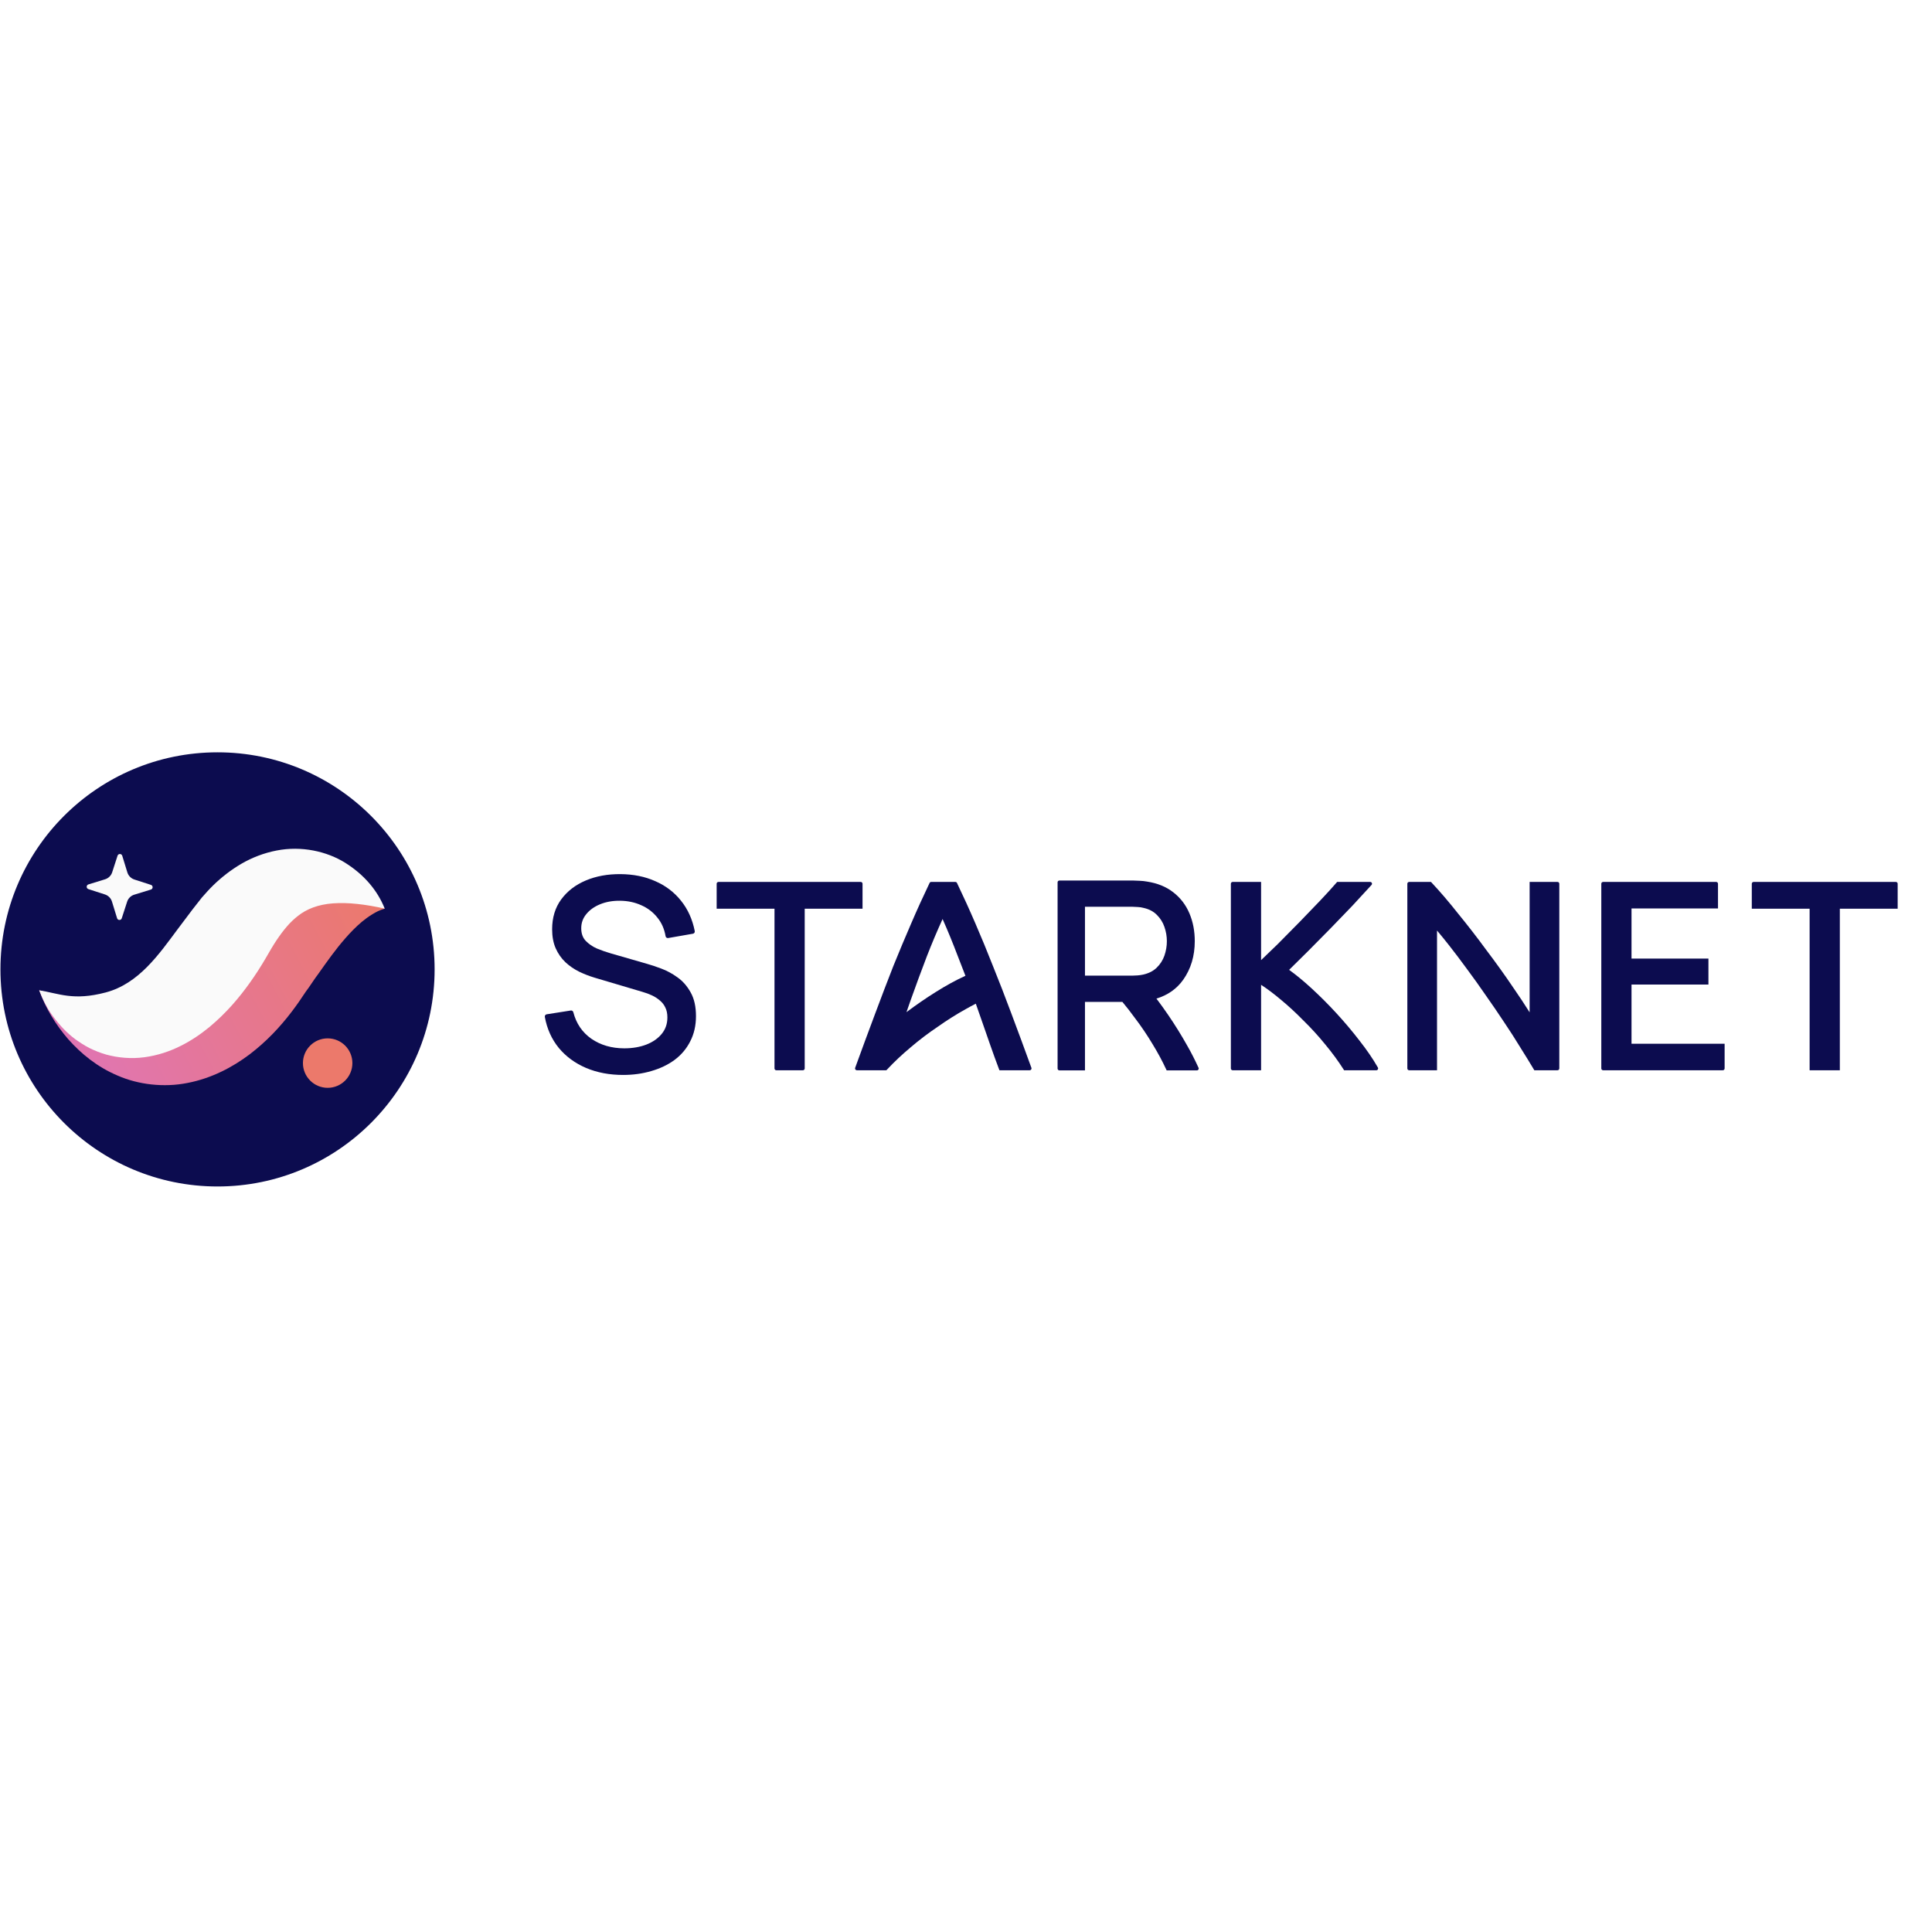
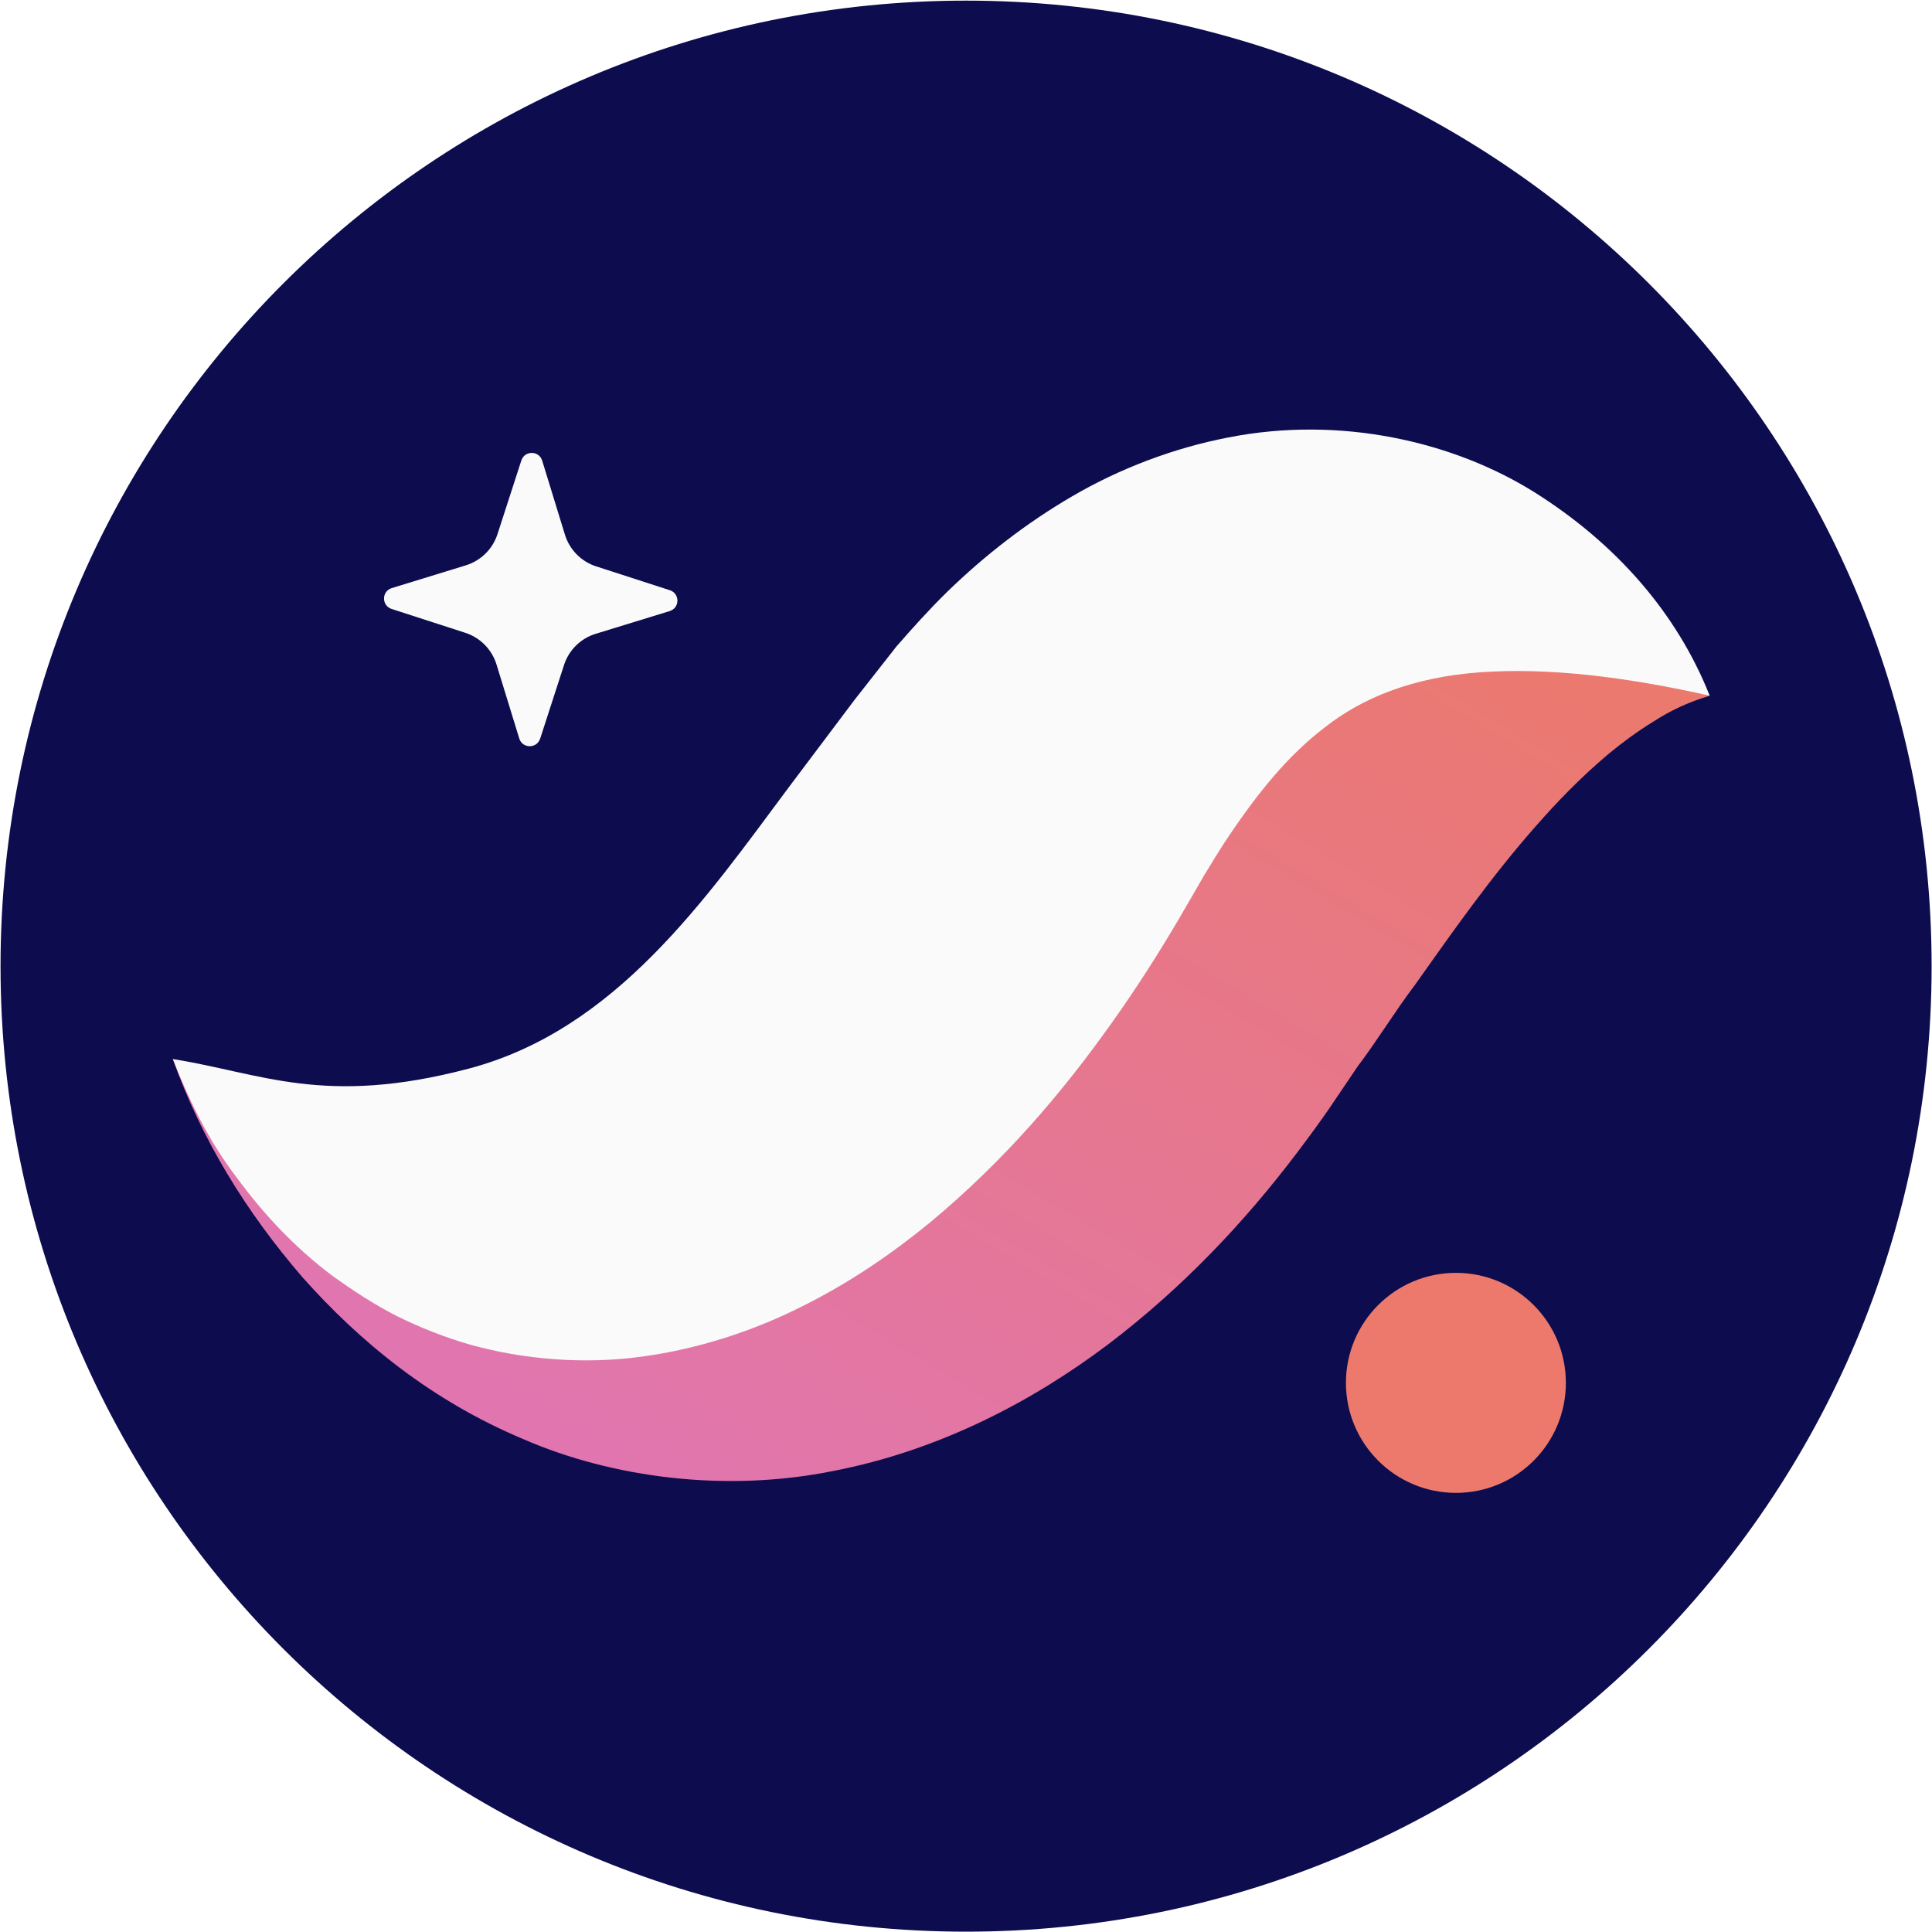
- <svg xmlns="http://www.w3.org/2000/svg" height="128" width="128" viewBox="0 0 178 41" fill="none">
-   <path fill-rule="evenodd" clip-rule="evenodd" d="M0.041 20.813C0.041 31.859 8.996 40.813 20.041 40.813C31.087 40.813 40.042 31.859 40.042 20.813C40.042 9.767 31.087 0.813 20.041 0.813C8.996 0.813 0.041 9.767 0.041 20.813Z" fill="#0C0C4F" />
-   <path fill-rule="evenodd" clip-rule="evenodd" d="M11.219 16.101L11.713 14.576C11.813 14.266 12.058 14.024 12.37 13.929L13.902 13.458C14.114 13.393 14.116 13.094 13.906 13.026L12.38 12.532C12.07 12.431 11.829 12.187 11.733 11.875L11.262 10.342C11.197 10.131 10.898 10.129 10.83 10.34L10.336 11.865C10.236 12.175 9.991 12.416 9.68 12.512L8.147 12.983C7.935 13.048 7.932 13.347 8.143 13.415L9.669 13.909C9.979 14.009 10.22 14.254 10.316 14.566L10.787 16.098C10.852 16.31 11.151 16.312 11.219 16.101Z" fill="#FAFAFA" />
-   <path fill-rule="evenodd" clip-rule="evenodd" d="M35.446 15.214C34.814 14.507 33.828 14.109 32.869 13.946C31.903 13.79 30.89 13.804 29.936 13.973C28.005 14.3 26.251 15.099 24.722 16.085C23.927 16.569 23.25 17.129 22.548 17.7C22.21 17.988 21.902 18.295 21.581 18.598L20.704 19.471C19.75 20.467 18.811 21.375 17.902 22.127C16.989 22.876 16.136 23.444 15.295 23.842C14.454 24.241 13.555 24.476 12.383 24.513C11.221 24.554 9.846 24.344 8.376 23.998C6.898 23.654 5.345 23.163 3.611 22.74C4.216 24.419 5.127 25.903 6.298 27.259C7.482 28.592 8.96 29.807 10.859 30.606C12.731 31.423 15.083 31.716 17.282 31.274C19.488 30.849 21.423 29.829 22.987 28.649C24.555 27.456 25.824 26.098 26.894 24.687C27.189 24.297 27.345 24.078 27.559 23.773L28.149 22.898C28.56 22.357 28.933 21.741 29.34 21.205C30.136 20.082 30.921 18.961 31.834 17.927C32.293 17.403 32.777 16.902 33.349 16.42C33.634 16.185 33.942 15.955 34.283 15.748C34.63 15.524 34.996 15.349 35.446 15.214Z" fill="url(#paint0_linear_2334_238532)" />
-   <path fill-rule="evenodd" clip-rule="evenodd" d="M35.446 15.213C34.767 13.5 33.505 12.059 31.811 10.995C30.128 9.942 27.79 9.405 25.472 9.863C24.328 10.084 23.219 10.511 22.245 11.078C21.277 11.644 20.408 12.324 19.657 13.054C19.282 13.421 18.941 13.803 18.603 14.187L17.726 15.305L16.371 17.105C14.645 19.42 12.785 22.134 9.734 22.938C6.738 23.727 5.439 23.028 3.611 22.739C3.945 23.603 4.359 24.441 4.921 25.178C5.472 25.93 6.122 26.637 6.931 27.243C7.34 27.534 7.772 27.821 8.251 28.064C8.728 28.299 9.243 28.506 9.792 28.662C10.885 28.962 12.115 29.067 13.306 28.906C14.498 28.747 15.637 28.369 16.633 27.867C17.636 27.371 18.509 26.766 19.289 26.127C20.84 24.839 22.046 23.416 23.065 21.978C23.578 21.259 24.043 20.526 24.473 19.793L24.98 18.921C25.134 18.665 25.291 18.409 25.45 18.17C26.092 17.209 26.719 16.439 27.482 15.862C28.233 15.269 29.28 14.831 30.679 14.729C32.072 14.626 33.68 14.816 35.446 15.213Z" fill="#FAFAFA" />
-   <path fill-rule="evenodd" clip-rule="evenodd" d="M27.91 29.445C27.91 30.704 28.93 31.724 30.189 31.724C31.447 31.724 32.466 30.704 32.466 29.445C32.466 28.187 31.447 27.167 30.189 27.167C28.93 27.167 27.91 28.187 27.91 29.445Z" fill="#EC796B" />
-   <path d="M174.837 15.221V12.92C174.837 12.829 174.763 12.755 174.672 12.755H161.563C161.471 12.755 161.397 12.829 161.397 12.92V15.221H166.725V30.105H169.509V15.221H174.837Z" fill="#0C0C4F" />
-   <path d="M147.697 12.755C147.606 12.755 147.532 12.829 147.532 12.92V29.939C147.532 30.03 147.606 30.105 147.697 30.105H158.729C158.82 30.105 158.894 30.03 158.894 29.939V27.663H150.316V22.21H157.403V19.818H150.316V15.196H158.283V12.92C158.283 12.829 158.209 12.755 158.118 12.755H147.697Z" fill="#0C0C4F" />
-   <path d="M141.3 30.003L141.36 30.105H143.498C143.59 30.105 143.663 30.03 143.663 29.939V12.92C143.663 12.829 143.59 12.755 143.498 12.755H140.929V24.77C140.483 24.06 139.965 23.278 139.375 22.425C138.624 21.315 137.816 20.188 136.951 19.046C136.102 17.887 135.237 16.769 134.355 15.691C133.489 14.597 132.671 13.639 131.901 12.82L131.84 12.755H129.827C129.736 12.755 129.662 12.829 129.662 12.92V29.939C129.662 30.03 129.736 30.105 129.827 30.105H132.397V17.233C132.748 17.648 133.122 18.107 133.519 18.612C134.055 19.294 134.607 20.026 135.176 20.806L135.177 20.807L135.177 20.808C135.746 21.571 136.315 22.367 136.884 23.196L136.884 23.197L136.885 23.198C137.471 24.028 138.031 24.849 138.568 25.662L138.568 25.662L138.569 25.663C139.105 26.459 139.6 27.23 140.055 27.977L140.055 27.978L140.056 27.98C140.528 28.728 140.943 29.403 141.3 30.003Z" fill="#0C0C4F" />
-   <path d="M126.3 13.1L126.363 13.031C126.46 12.925 126.384 12.755 126.241 12.755H123.193L123.132 12.826C122.727 13.296 122.224 13.847 121.623 14.481L121.623 14.481C121.037 15.1 120.41 15.751 119.743 16.434C119.076 17.118 118.401 17.801 117.717 18.485C117.17 19.018 116.66 19.51 116.187 19.96V12.755H113.568C113.477 12.755 113.403 12.829 113.403 12.92V29.939C113.403 30.03 113.477 30.105 113.568 30.105H116.187V22.234C116.762 22.61 117.349 23.05 117.949 23.555L117.95 23.556L117.951 23.556C118.678 24.154 119.39 24.809 120.085 25.521L120.087 25.523L120.089 25.524C120.8 26.219 121.471 26.955 122.101 27.731L122.102 27.732L122.103 27.733C122.733 28.492 123.29 29.251 123.774 30.009L123.835 30.105H126.805C126.932 30.105 127.012 29.967 126.948 29.857L126.913 29.795C126.467 29.019 125.908 28.205 125.235 27.352C124.58 26.5 123.875 25.665 123.122 24.846C122.369 24.027 121.599 23.257 120.812 22.536C120.1 21.883 119.419 21.322 118.77 20.855C119.322 20.316 119.907 19.738 120.526 19.119C121.21 18.435 121.895 17.742 122.58 17.04C123.281 16.323 123.95 15.63 124.586 14.961L124.587 14.96L124.588 14.959C125.224 14.275 125.794 13.655 126.3 13.1Z" fill="#0C0C4F" />
-   <path fill-rule="evenodd" clip-rule="evenodd" d="M97.603 12.625C97.511 12.625 97.438 12.699 97.438 12.79V29.95C97.438 30.041 97.511 30.115 97.603 30.115H99.961V23.806H103.407C103.795 24.27 104.173 24.756 104.541 25.263L104.543 25.265L104.544 25.267C105.147 26.057 105.704 26.882 106.216 27.741L106.217 27.742L106.217 27.743C106.68 28.503 107.085 29.254 107.43 29.996L107.486 30.115H110.277C110.397 30.115 110.476 29.992 110.427 29.883C110.106 29.18 109.758 28.491 109.372 27.82C108.846 26.882 108.271 25.953 107.644 25.034C107.286 24.509 106.92 23.999 106.546 23.504C107.588 23.185 108.411 22.61 109.007 21.774L109.008 21.774C109.723 20.763 110.077 19.573 110.077 18.215C110.077 17.282 109.915 16.428 109.587 15.656C109.257 14.873 108.761 14.224 108.1 13.712C107.444 13.197 106.636 12.87 105.683 12.723C105.461 12.682 105.232 12.657 104.995 12.649C104.765 12.633 104.563 12.625 104.392 12.625C103.668 12.625 102.944 12.625 102.221 12.625L102.221 12.625C100.681 12.624 99.142 12.624 97.603 12.625ZM107.506 18.215C107.506 18.666 107.431 19.11 107.28 19.547C107.133 19.967 106.897 20.335 106.572 20.653C106.264 20.954 105.857 21.168 105.342 21.287C105.179 21.324 105.003 21.351 104.814 21.366L104.814 21.366L104.813 21.366C104.628 21.381 104.464 21.389 104.321 21.389H99.961V15.042H104.321C104.464 15.042 104.628 15.05 104.813 15.065L104.818 15.065L104.822 15.066C105.006 15.073 105.176 15.098 105.334 15.141L105.339 15.143L105.344 15.144C105.857 15.255 106.263 15.468 106.57 15.776L106.571 15.777L106.572 15.778C106.897 16.095 107.132 16.467 107.28 16.895L107.28 16.896L107.28 16.896C107.431 17.325 107.506 17.764 107.506 18.215Z" fill="#0C0C4F" />
-   <path fill-rule="evenodd" clip-rule="evenodd" d="M91.245 27.814L91.245 27.815L91.246 27.815C91.491 28.518 91.752 29.236 92.029 29.971L92.08 30.105H94.872C94.987 30.105 95.067 29.991 95.027 29.883C94.418 28.207 93.802 26.534 93.174 24.864C92.603 23.332 92.04 21.88 91.486 20.51C90.947 19.14 90.409 17.835 89.871 16.594C89.33 15.334 88.762 14.086 88.169 12.849C88.142 12.791 88.084 12.755 88.021 12.755H85.793C85.73 12.755 85.672 12.791 85.645 12.849C85.052 14.086 84.484 15.334 83.944 16.594C83.405 17.834 82.859 19.139 82.304 20.509L82.304 20.51L82.303 20.511C81.765 21.881 81.211 23.332 80.64 24.864C80.012 26.533 79.397 28.207 78.787 29.883C78.748 29.991 78.827 30.105 78.942 30.105H81.615L81.615 30.104H81.667L81.728 30.039C82.373 29.346 83.094 28.667 83.891 28.001L83.892 28L83.892 27.999C84.692 27.316 85.527 26.683 86.395 26.099L86.397 26.097L86.399 26.096C87.254 25.492 88.115 24.95 88.981 24.469L88.982 24.469L88.983 24.468C89.295 24.291 89.602 24.125 89.904 23.972L90.488 25.641L90.489 25.642L90.489 25.642C90.749 26.374 91.001 27.098 91.245 27.814ZM88.241 19.584L88.242 19.586L88.243 19.587C88.478 20.182 88.713 20.788 88.948 21.403C88.93 21.411 88.913 21.419 88.894 21.427C88.067 21.804 87.177 22.291 86.226 22.888C85.315 23.459 84.412 24.08 83.516 24.75L83.895 23.666C84.397 22.257 84.899 20.897 85.401 19.586C85.863 18.403 86.343 17.265 86.843 16.172C87.328 17.265 87.794 18.402 88.241 19.584Z" fill="#0C0C4F" />
-   <path d="M79.468 15.221V12.92C79.468 12.829 79.394 12.755 79.302 12.755H66.194C66.102 12.755 66.028 12.829 66.028 12.92V15.221H71.356V29.939C71.356 30.03 71.43 30.105 71.521 30.105H73.975C74.066 30.105 74.14 30.03 74.14 29.939V15.221H79.468Z" fill="#0C0C4F" />
-   <path d="M54 29.893L53.999 29.893C52.99 29.463 52.15 28.849 51.484 28.05L51.483 28.048L51.483 28.048C50.824 27.238 50.395 26.285 50.197 25.191C50.187 25.136 50.199 25.08 50.231 25.035C50.264 24.989 50.313 24.959 50.368 24.95L52.588 24.6C52.693 24.584 52.794 24.649 52.82 24.753C53.09 25.801 53.645 26.615 54.487 27.205C55.342 27.789 56.35 28.085 57.52 28.085C58.278 28.085 58.956 27.968 59.556 27.737C60.164 27.499 60.635 27.164 60.979 26.738C61.318 26.319 61.488 25.822 61.488 25.238C61.488 24.876 61.424 24.58 61.305 24.341L61.302 24.335C61.186 24.081 61.024 23.869 60.815 23.696L60.809 23.691C60.6 23.504 60.359 23.346 60.086 23.217C59.807 23.085 59.516 22.976 59.213 22.891L59.211 22.89L54.781 21.575C54.288 21.427 53.812 21.242 53.351 21.02L53.35 21.019L53.349 21.018C52.881 20.785 52.462 20.496 52.093 20.152L52.092 20.151L52.092 20.151C51.717 19.793 51.421 19.369 51.201 18.879L51.2 18.878C50.977 18.371 50.869 17.783 50.869 17.117C50.869 16.05 51.145 15.129 51.706 14.364L51.706 14.364C52.269 13.599 53.028 13.018 53.976 12.619C54.923 12.22 55.985 12.027 57.159 12.035C58.349 12.044 59.419 12.257 60.366 12.681C61.32 13.095 62.112 13.695 62.737 14.478C63.371 15.262 63.794 16.199 64.009 17.282C64.02 17.337 64.008 17.393 63.977 17.439C63.946 17.485 63.897 17.516 63.842 17.526L61.562 17.924C61.507 17.933 61.452 17.921 61.407 17.889C61.362 17.858 61.332 17.809 61.322 17.755C61.207 17.079 60.952 16.506 60.558 16.03L60.556 16.027C60.167 15.539 59.679 15.165 59.089 14.905L59.087 14.904C58.496 14.635 57.845 14.495 57.131 14.488L57.131 14.488C56.447 14.48 55.835 14.589 55.293 14.81C54.749 15.032 54.325 15.339 54.012 15.726L54.011 15.728C53.703 16.101 53.551 16.529 53.551 17.02C53.551 17.509 53.69 17.886 53.953 18.171C54.238 18.47 54.587 18.711 55.006 18.894C55.449 19.076 55.879 19.226 56.297 19.344L56.298 19.344L59.603 20.297C59.988 20.404 60.428 20.551 60.922 20.737C61.44 20.929 61.938 21.199 62.418 21.547C62.913 21.896 63.318 22.363 63.637 22.942C63.965 23.528 64.122 24.257 64.122 25.118C64.122 25.983 63.947 26.76 63.592 27.444C63.248 28.125 62.764 28.696 62.144 29.157L62.142 29.158C61.526 29.608 60.812 29.948 60.003 30.179C59.194 30.418 58.33 30.537 57.411 30.537C56.157 30.537 55.018 30.324 54 29.893Z" fill="#0C0C4F" />
+ <svg xmlns="http://www.w3.org/2000/svg" fill="none" viewBox="0.03 0.8 40.02 40.02" width="128" height="128">
  <defs>
-     <linearGradient id="paint0_linear_2334_238532" x1="35.276" y1="14.613" x2="-16.751" y2="41.681" gradientUnits="userSpaceOnUse">
+     <linearGradient y2="1.578" x2="-0.64" y1="0.044" x1="0.995" id="paint0_linear_2334_238532">
      <stop stop-color="#EC796B" />
-       <stop offset="1" stop-color="#D672EF" />
+       <stop stop-color="#D672EF" offset="1" />
    </linearGradient>
  </defs>
+   <g>
+     <path id="svg_1" fill="#0C0C4F" d="m0.041,20.813c0,11.046 8.954,20 20,20c11.046,0 20.001,-8.954 20.001,-20c0,-11.046 -8.955,-20 -20.001,-20c-11.046,0 -20,8.954 -20,20z" clip-rule="evenodd" fill-rule="evenodd" />
+     <path id="svg_2" fill="#FAFAFA" d="m11.219,16.101l0.494,-1.525c0.1,-0.31 0.345,-0.552 0.656,-0.647l1.533,-0.471c0.212,-0.065 0.214,-0.364 0.003,-0.432l-1.526,-0.494c-0.31,-0.1 -0.551,-0.345 -0.647,-0.657l-0.471,-1.533c-0.065,-0.212 -0.364,-0.214 -0.432,-0.003l-0.494,1.525c-0.1,0.31 -0.345,0.551 -0.657,0.647l-1.533,0.471c-0.212,0.065 -0.214,0.364 -0.003,0.432l1.526,0.494c0.31,0.1 0.551,0.346 0.647,0.657l0.471,1.532c0.065,0.212 0.364,0.214 0.432,0.004z" clip-rule="evenodd" fill-rule="evenodd" />
+     <path id="svg_3" fill="url(#paint0_linear_2334_238532)" d="m35.446,15.214c-0.632,-0.707 -1.618,-1.105 -2.577,-1.268c-0.967,-0.157 -1.98,-0.142 -2.934,0.027c-1.93,0.327 -3.684,1.126 -5.214,2.112c-0.794,0.484 -1.472,1.044 -2.174,1.614c-0.338,0.288 -0.646,0.596 -0.968,0.898l-0.877,0.873c-0.953,0.996 -1.893,1.904 -2.802,2.656c-0.913,0.749 -1.766,1.317 -2.607,1.715c-0.841,0.399 -1.74,0.634 -2.912,0.671c-1.162,0.041 -2.536,-0.169 -4.007,-0.515c-1.478,-0.345 -3.031,-0.836 -4.765,-1.258c0.605,1.679 1.517,3.163 2.687,4.519c1.184,1.333 2.662,2.548 4.561,3.347c1.872,0.817 4.224,1.11 6.423,0.667c2.205,-0.424 4.14,-1.445 5.705,-2.625c1.568,-1.192 2.837,-2.55 3.907,-3.962c0.295,-0.39 0.452,-0.608 0.665,-0.913l0.591,-0.875c0.41,-0.541 0.784,-1.157 1.19,-1.693c0.796,-1.123 1.582,-2.244 2.494,-3.278c0.459,-0.524 0.943,-1.025 1.515,-1.507c0.285,-0.235 0.593,-0.465 0.934,-0.673c0.346,-0.224 0.712,-0.399 1.163,-0.534z" clip-rule="evenodd" fill-rule="evenodd" />
+     <path id="svg_4" fill="#FAFAFA" d="m35.446,15.213c-0.679,-1.713 -1.941,-3.155 -3.635,-4.219c-1.684,-1.052 -4.022,-1.589 -6.339,-1.132c-1.145,0.221 -2.254,0.648 -3.227,1.215c-0.969,0.565 -1.837,1.246 -2.588,1.976c-0.375,0.366 -0.716,0.748 -1.054,1.133l-0.877,1.118l-1.354,1.8c-1.727,2.316 -3.586,5.029 -6.637,5.833c-2.996,0.789 -4.295,0.09 -6.123,-0.199c0.334,0.863 0.748,1.701 1.31,2.439c0.551,0.752 1.202,1.459 2.011,2.064c0.409,0.291 0.841,0.578 1.32,0.822c0.477,0.235 0.992,0.442 1.541,0.598c1.093,0.299 2.323,0.404 3.514,0.243c1.192,-0.159 2.331,-0.537 3.326,-1.038c1.003,-0.497 1.877,-1.102 2.657,-1.74c1.551,-1.288 2.757,-2.711 3.776,-4.149c0.512,-0.719 0.978,-1.452 1.408,-2.185l0.506,-0.873c0.155,-0.255 0.311,-0.512 0.47,-0.751c0.642,-0.96 1.269,-1.73 2.031,-2.308c0.752,-0.593 1.798,-1.031 3.197,-1.133c1.393,-0.103 3.001,0.087 4.767,0.484z" clip-rule="evenodd" fill-rule="evenodd" />
+     <path id="svg_5" fill="#EC796B" d="m27.91,29.445c0,1.258 1.02,2.279 2.279,2.279c1.258,0 2.277,-1.02 2.277,-2.279c0,-1.258 -1.019,-2.279 -2.277,-2.279c-1.258,0 -2.279,1.02 -2.279,2.279z" clip-rule="evenodd" fill-rule="evenodd" />
+   </g>
</svg>
